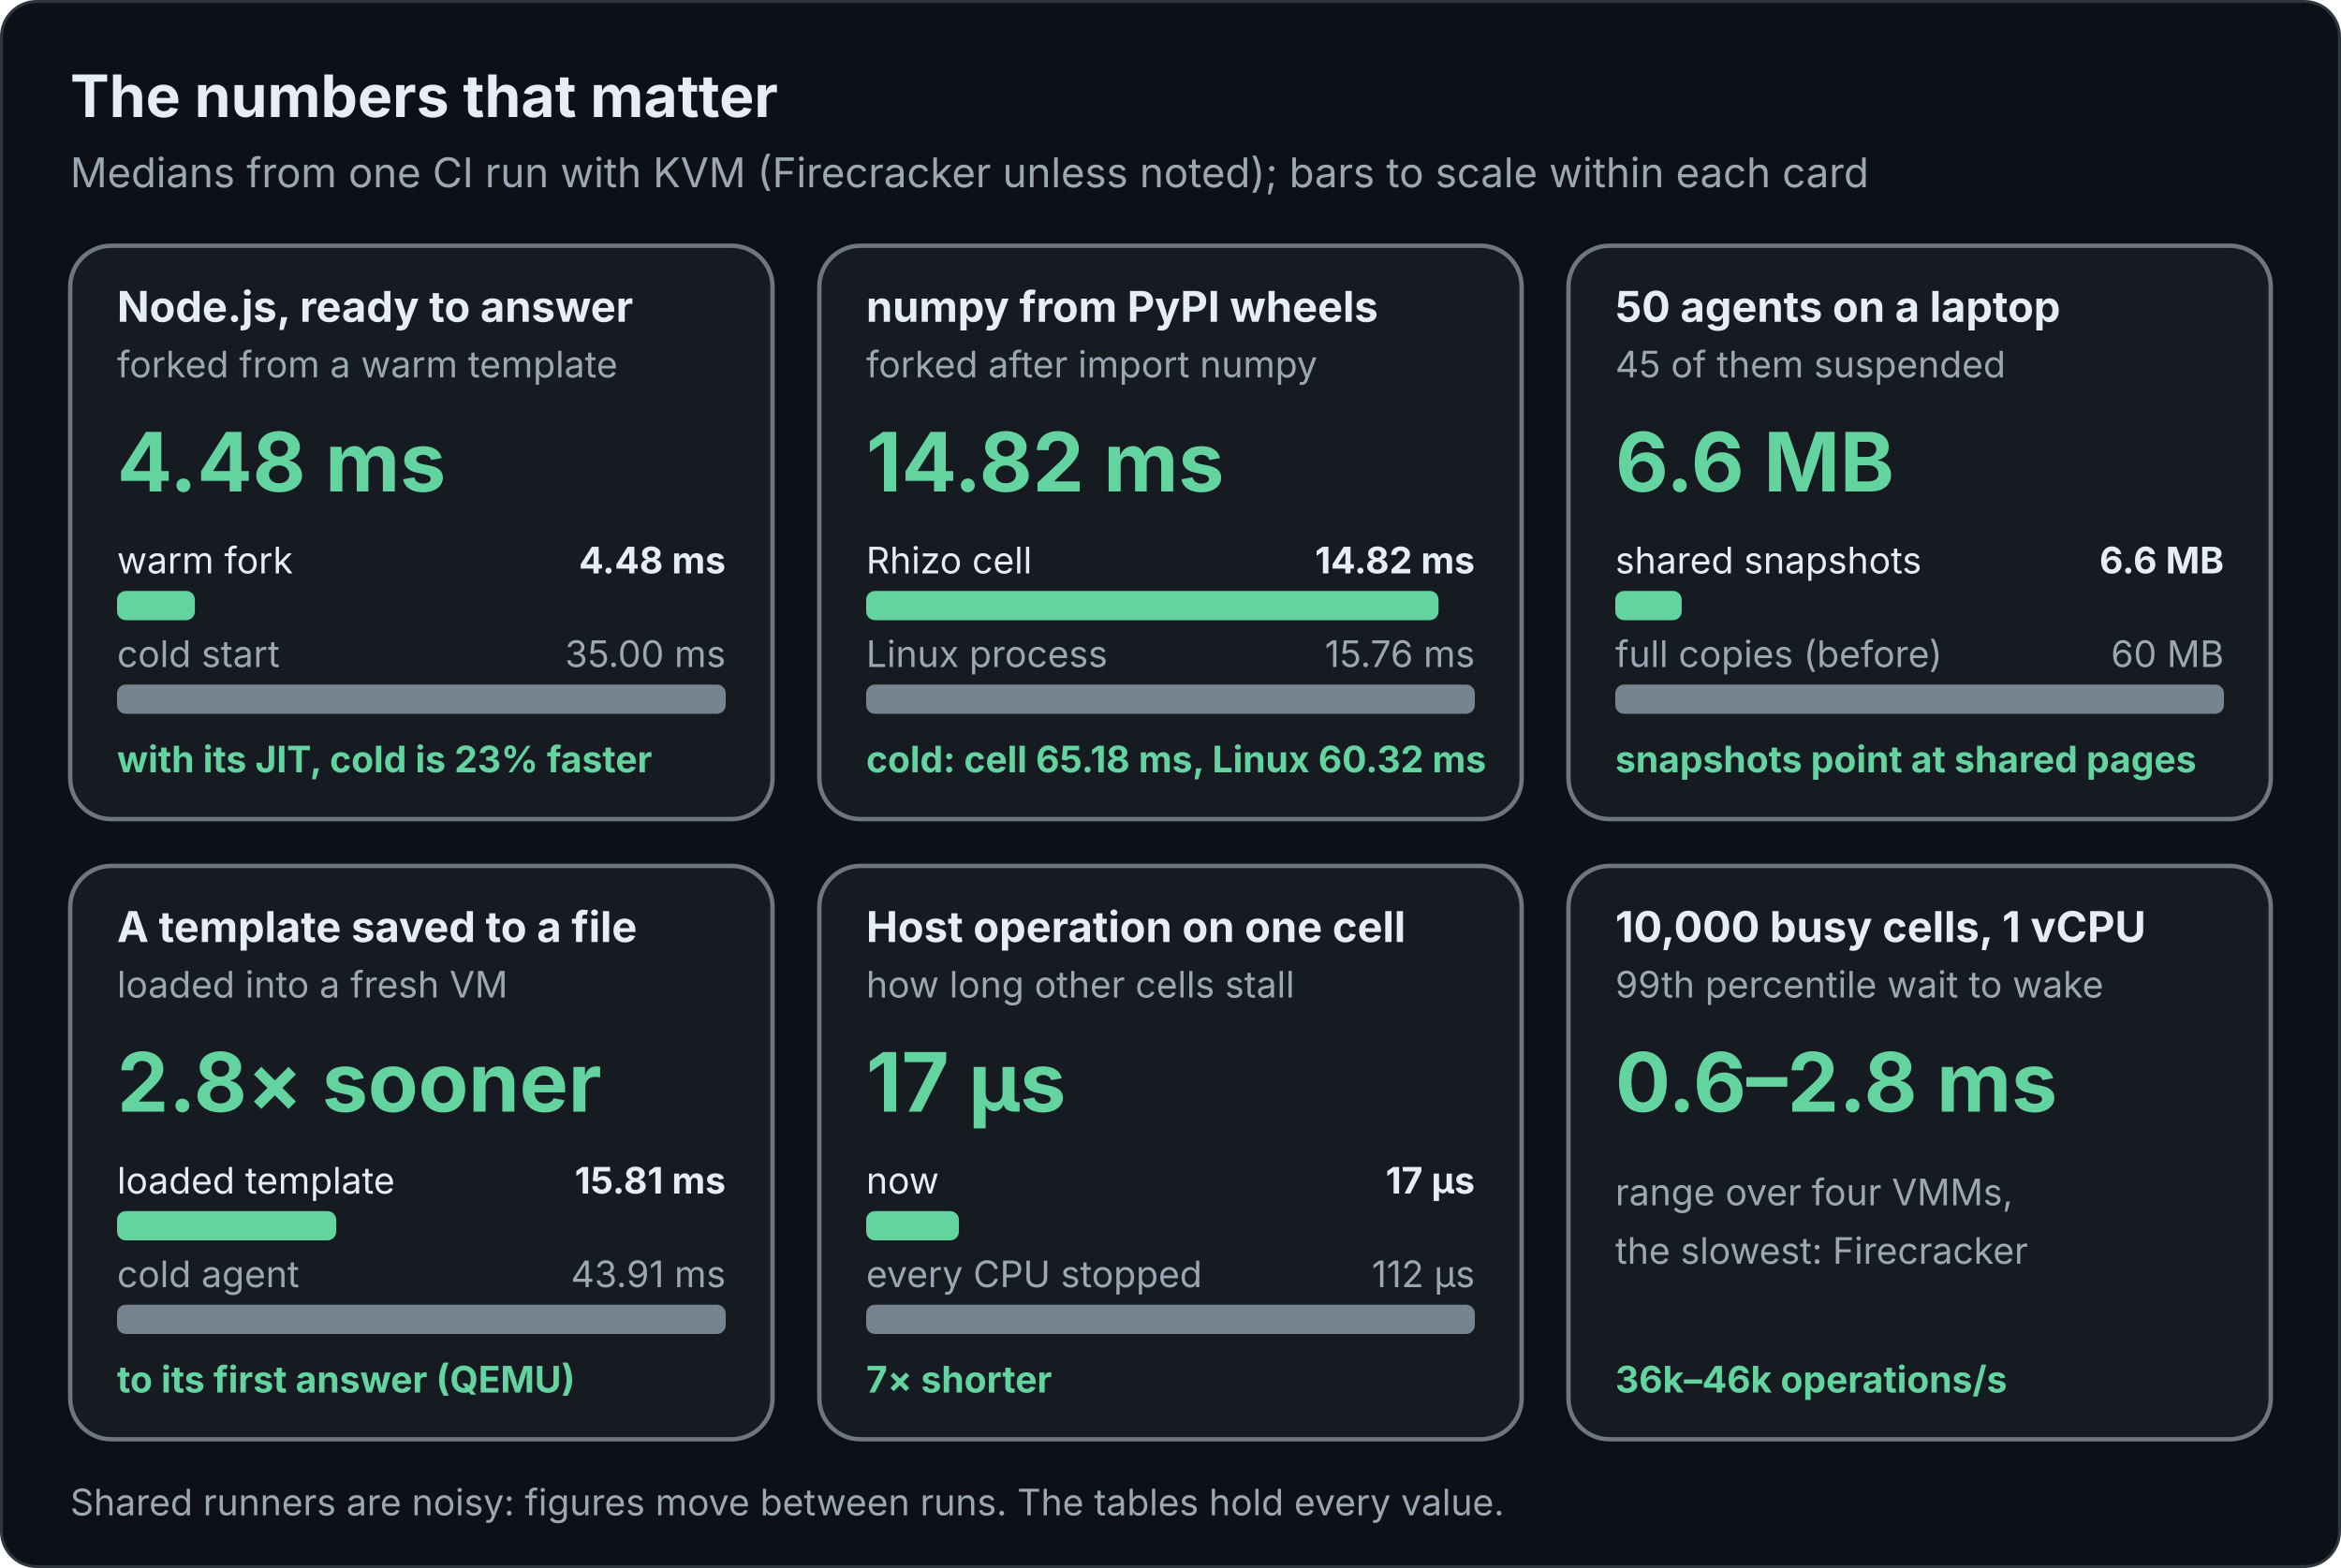
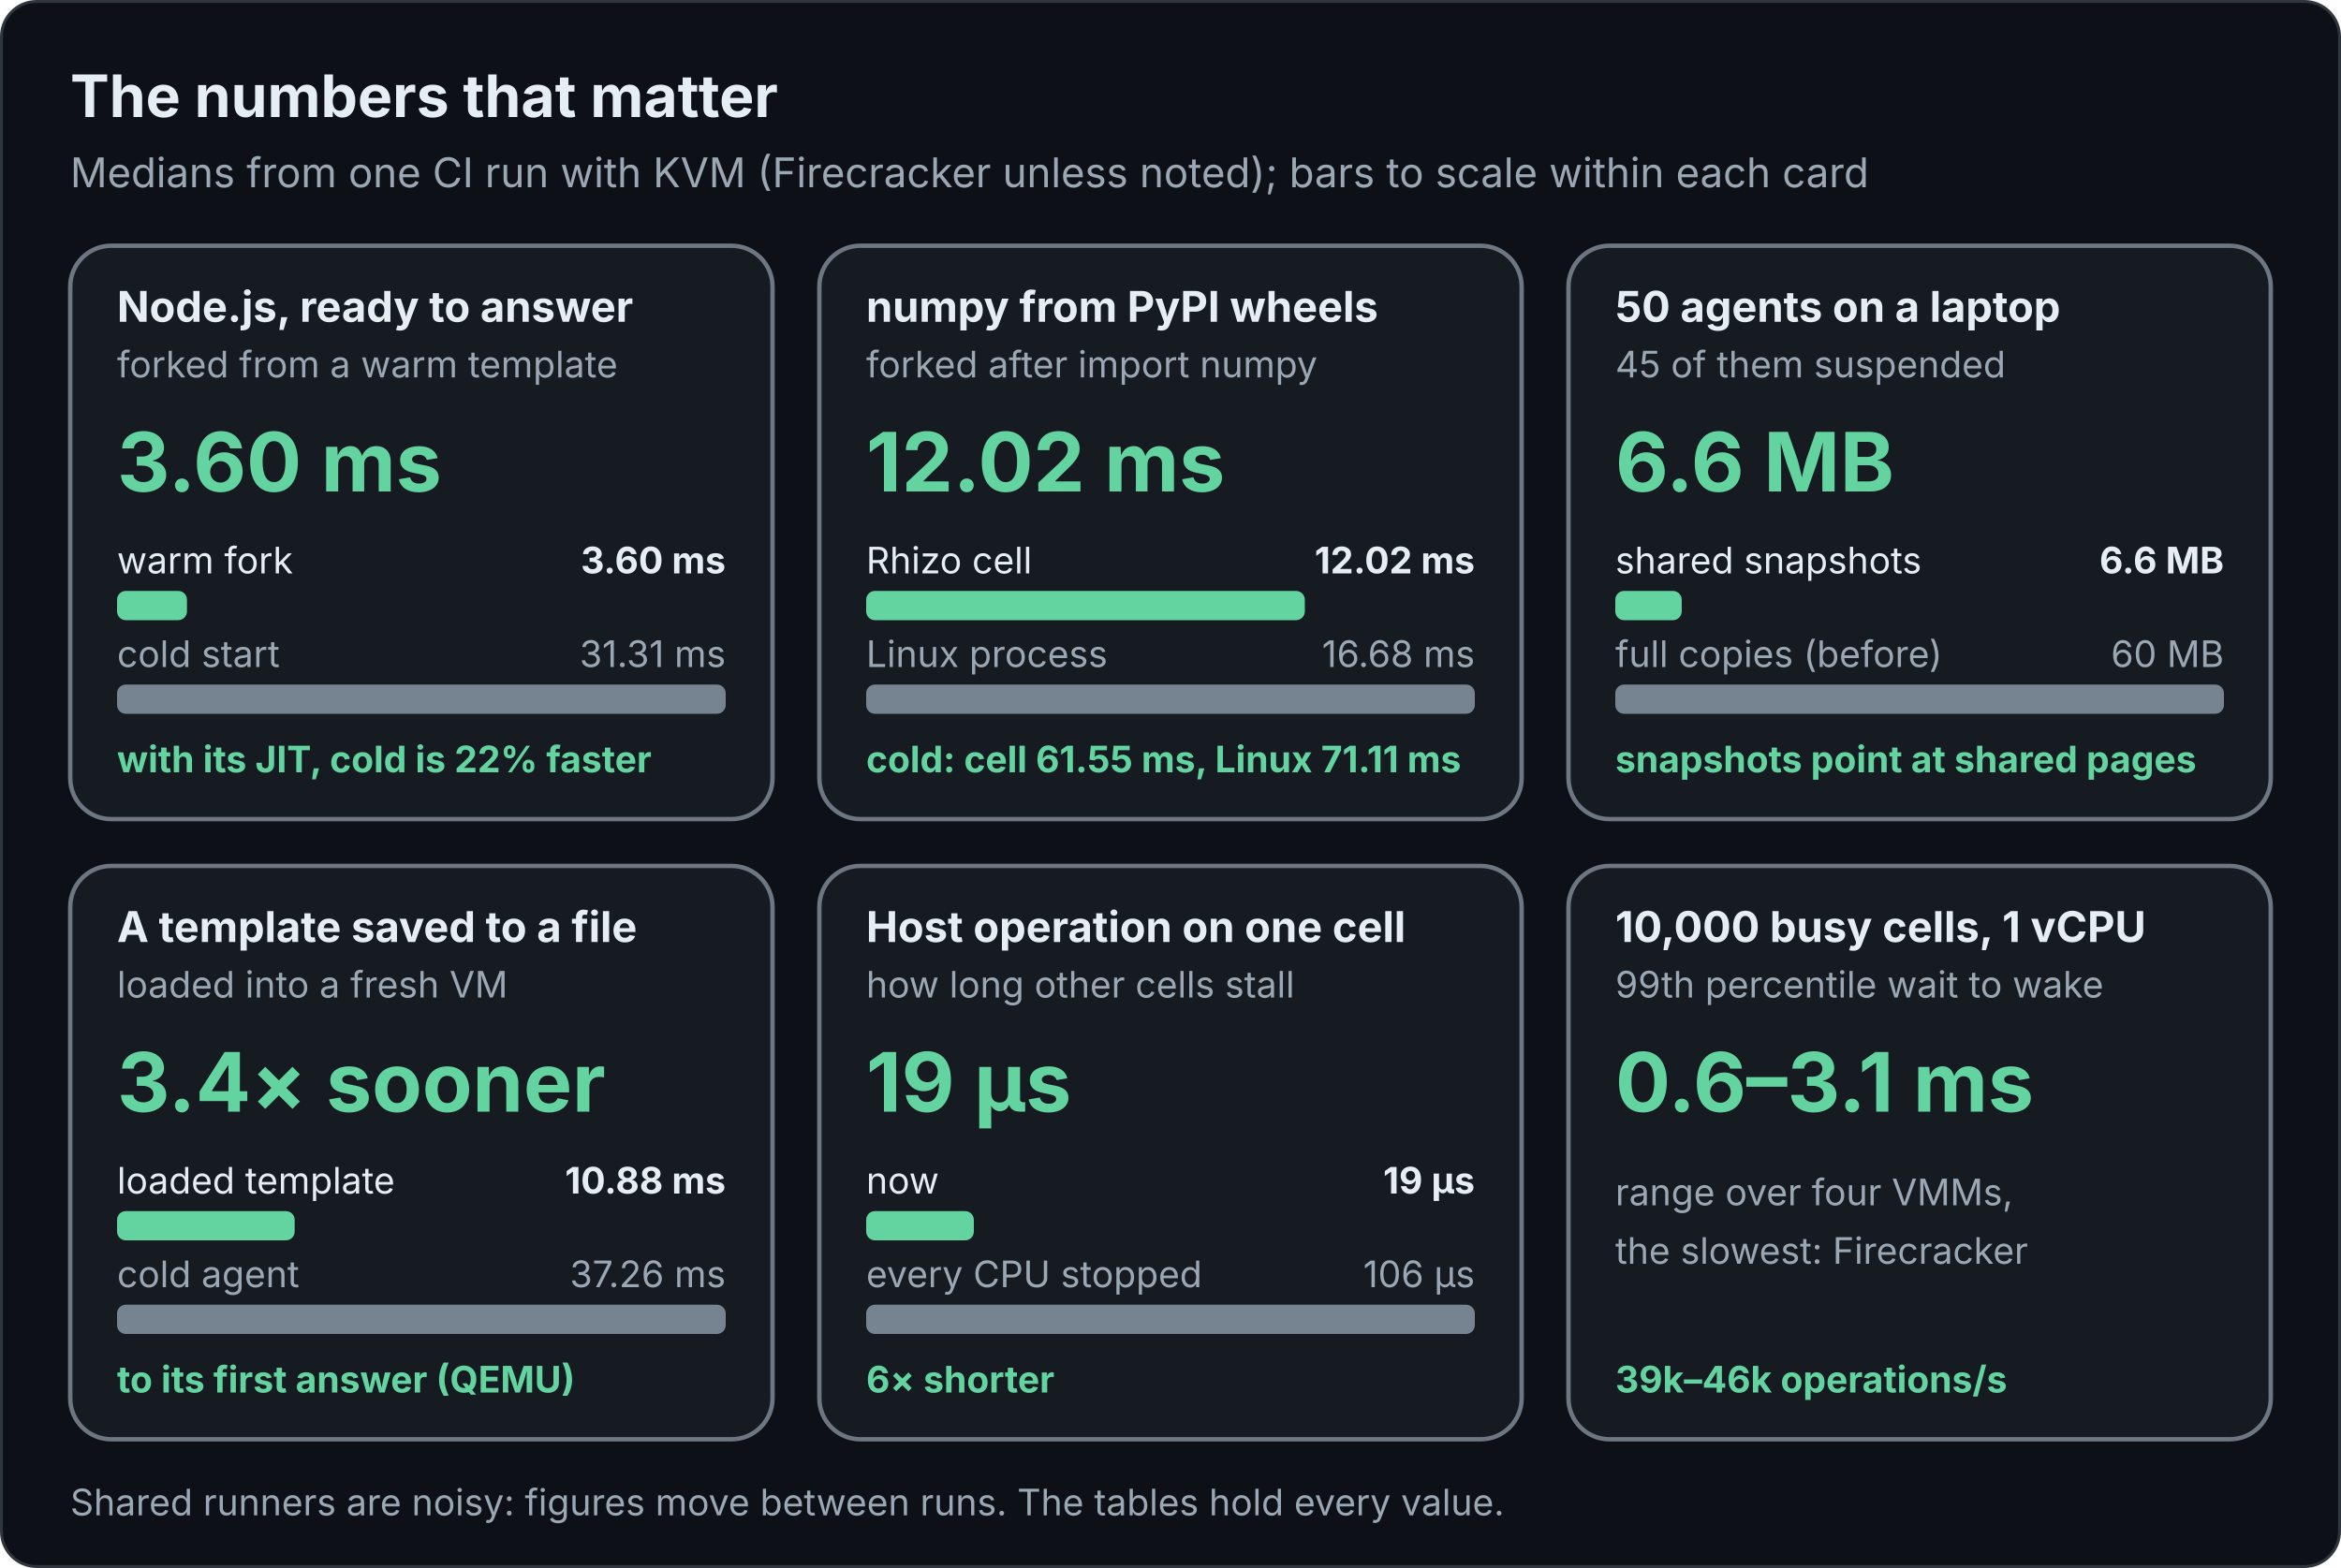
<svg xmlns="http://www.w3.org/2000/svg" viewBox="0 0 800 536" width="800" height="536" role="img" font-family="Inter, -apple-system, Segoe UI, Helvetica, Arial, sans-serif">
  <defs>
    <marker id="a" viewBox="0 0 10 10" refX="10" refY="5" markerWidth="7" markerHeight="7" orient="auto">
      <path d="M0 0L10 5L0 10z" fill="#8b98a5" />
    </marker>
    <marker id="g" viewBox="0 0 10 10" refX="10" refY="5" markerWidth="7" markerHeight="7" orient="auto">
      <path d="M0 0L10 5L0 10z" fill="#63d4a0" />
    </marker>
    <marker id="b" viewBox="0 0 10 10" refX="10" refY="5" markerWidth="7" markerHeight="7" orient="auto">
      <path d="M0 0L10 5L0 10z" fill="#79b8ff" />
    </marker>
    <marker id="o" viewBox="0 0 10 10" refX="10" refY="5" markerWidth="7" markerHeight="7" orient="auto">
      <path d="M0 0L10 5L0 10z" fill="#f2c14e" />
    </marker>
    <marker id="r" viewBox="0 0 10 10" refX="10" refY="5" markerWidth="7" markerHeight="7" orient="auto">
      <path d="M0 0L10 5L0 10z" fill="#ff8a80" />
    </marker>
    <marker id="c" viewBox="0 0 10 10" refX="10" refY="5" markerWidth="7" markerHeight="7" orient="auto">
      <path d="M0 0L10 5L0 10z" fill="#63d4a0" />
    </marker>
  </defs>
  <rect class="bg" x="0.5" y="0.5" width="799" height="535" rx="12" fill="#0d1117" stroke="#30363d" />
  <text x="24" y="40" font-size="20" fill="#e6edf3" font-weight="700">The numbers that matter</text>
  <text x="24" y="64" font-size="14" fill="#9ba7b3">Medians from one CI run with KVM (Firecracker unless noted); bars to scale within each card</text>
  <rect x="24" y="84" width="240" height="196" rx="14" fill="#161b22" stroke="#6e7681" stroke-width="1.5" />
  <text x="40" y="110" font-size="14.5" fill="#e6edf3" font-weight="700">Node.js, ready to answer</text>
  <text x="40" y="129" font-size="12.5" fill="#9ba7b3">forked from a warm template</text>
-   <text x="40" y="168" font-size="28" fill="#63d4a0" font-weight="700">4.48 ms</text>
+   <text x="40" y="168" font-size="28" fill="#63d4a0" font-weight="700">3.60 ms</text>
  <text x="40" y="196" font-size="12.5" fill="#e6edf3">warm fork</text>
-   <text x="248" y="196" font-size="12.5" fill="#e6edf3" font-weight="700" text-anchor="end">4.48 ms</text>
-   <rect x="40" y="202" width="26.6" height="10" rx="3" fill="#63d4a0" stroke="#63d4a0" stroke-width="0" />
+   <text x="248" y="196" font-size="12.5" fill="#e6edf3" font-weight="700" text-anchor="end">3.60 ms</text>
+   <rect x="40" y="202" width="23.9" height="10" rx="3" fill="#63d4a0" stroke="#63d4a0" stroke-width="0" />
  <text x="40" y="228" font-size="12.5" fill="#9ba7b3">cold start</text>
-   <text x="248" y="228" font-size="12.5" fill="#9ba7b3" text-anchor="end">35.00 ms</text>
+   <text x="248" y="228" font-size="12.5" fill="#9ba7b3" text-anchor="end">31.31 ms</text>
  <rect x="40" y="234" width="208.0" height="10" rx="3" fill="#768390" stroke="#768390" stroke-width="0" />
-   <text x="40" y="264" font-size="12.5" fill="#63d4a0" font-weight="700">with its JIT, cold is 23% faster</text>
+   <text x="40" y="264" font-size="12.5" fill="#63d4a0" font-weight="700">with its JIT, cold is 22% faster</text>
  <rect x="280" y="84" width="240" height="196" rx="14" fill="#161b22" stroke="#6e7681" stroke-width="1.5" />
  <text x="296" y="110" font-size="14.5" fill="#e6edf3" font-weight="700">numpy from PyPI wheels</text>
  <text x="296" y="129" font-size="12.5" fill="#9ba7b3">forked after import numpy</text>
-   <text x="296" y="168" font-size="28" fill="#63d4a0" font-weight="700">14.82 ms</text>
+   <text x="296" y="168" font-size="28" fill="#63d4a0" font-weight="700">12.02 ms</text>
  <text x="296" y="196" font-size="12.5" fill="#e6edf3">Rhizo cell</text>
-   <text x="504" y="196" font-size="12.5" fill="#e6edf3" font-weight="700" text-anchor="end">14.82 ms</text>
-   <rect x="296" y="202" width="195.6" height="10" rx="3" fill="#63d4a0" stroke="#63d4a0" stroke-width="0" />
+   <text x="504" y="196" font-size="12.5" fill="#e6edf3" font-weight="700" text-anchor="end">12.02 ms</text>
+   <rect x="296" y="202" width="149.9" height="10" rx="3" fill="#63d4a0" stroke="#63d4a0" stroke-width="0" />
  <text x="296" y="228" font-size="12.5" fill="#9ba7b3">Linux process</text>
-   <text x="504" y="228" font-size="12.5" fill="#9ba7b3" text-anchor="end">15.76 ms</text>
+   <text x="504" y="228" font-size="12.5" fill="#9ba7b3" text-anchor="end">16.68 ms</text>
  <rect x="296" y="234" width="208.0" height="10" rx="3" fill="#768390" stroke="#768390" stroke-width="0" />
-   <text x="296" y="264" font-size="12.5" fill="#63d4a0" font-weight="700">cold: cell 65.18 ms, Linux 60.32 ms</text>
+   <text x="296" y="264" font-size="12.5" fill="#63d4a0" font-weight="700">cold: cell 61.55 ms, Linux 71.11 ms</text>
  <rect x="536" y="84" width="240" height="196" rx="14" fill="#161b22" stroke="#6e7681" stroke-width="1.5" />
  <text x="552" y="110" font-size="14.5" fill="#e6edf3" font-weight="700">50 agents on a laptop</text>
  <text x="552" y="129" font-size="12.5" fill="#9ba7b3">45 of them suspended</text>
  <text x="552" y="168" font-size="28" fill="#63d4a0" font-weight="700">6.6 MB</text>
  <text x="552" y="196" font-size="12.5" fill="#e6edf3">shared snapshots</text>
  <text x="760" y="196" font-size="12.5" fill="#e6edf3" font-weight="700" text-anchor="end">6.6 MB</text>
  <rect x="552" y="202" width="22.7" height="10" rx="3" fill="#63d4a0" stroke="#63d4a0" stroke-width="0" />
  <text x="552" y="228" font-size="12.5" fill="#9ba7b3">full copies (before)</text>
  <text x="760" y="228" font-size="12.5" fill="#9ba7b3" text-anchor="end">60 MB</text>
  <rect x="552" y="234" width="208.0" height="10" rx="3" fill="#768390" stroke="#768390" stroke-width="0" />
  <text x="552" y="264" font-size="12.5" fill="#63d4a0" font-weight="700">snapshots point at shared pages</text>
  <rect x="24" y="296" width="240" height="196" rx="14" fill="#161b22" stroke="#6e7681" stroke-width="1.5" />
  <text x="40" y="322" font-size="14.5" fill="#e6edf3" font-weight="700">A template saved to a file</text>
  <text x="40" y="341" font-size="12.5" fill="#9ba7b3">loaded into a fresh VM</text>
-   <text x="40" y="380" font-size="28" fill="#63d4a0" font-weight="700">2.8× sooner</text>
+   <text x="40" y="380" font-size="28" fill="#63d4a0" font-weight="700">3.4× sooner</text>
  <text x="40" y="408" font-size="12.5" fill="#e6edf3">loaded template</text>
-   <text x="248" y="408" font-size="12.5" fill="#e6edf3" font-weight="700" text-anchor="end">15.81 ms</text>
-   <rect x="40" y="414" width="74.9" height="10" rx="3" fill="#63d4a0" stroke="#63d4a0" stroke-width="0" />
+   <text x="248" y="408" font-size="12.5" fill="#e6edf3" font-weight="700" text-anchor="end">10.88 ms</text>
+   <rect x="40" y="414" width="60.7" height="10" rx="3" fill="#63d4a0" stroke="#63d4a0" stroke-width="0" />
  <text x="40" y="440" font-size="12.5" fill="#9ba7b3">cold agent</text>
-   <text x="248" y="440" font-size="12.5" fill="#9ba7b3" text-anchor="end">43.91 ms</text>
+   <text x="248" y="440" font-size="12.5" fill="#9ba7b3" text-anchor="end">37.26 ms</text>
  <rect x="40" y="446" width="208.0" height="10" rx="3" fill="#768390" stroke="#768390" stroke-width="0" />
  <text x="40" y="476" font-size="12.5" fill="#63d4a0" font-weight="700">to its first answer (QEMU)</text>
  <rect x="280" y="296" width="240" height="196" rx="14" fill="#161b22" stroke="#6e7681" stroke-width="1.5" />
  <text x="296" y="322" font-size="14.5" fill="#e6edf3" font-weight="700">Host operation on one cell</text>
  <text x="296" y="341" font-size="12.5" fill="#9ba7b3">how long other cells stall</text>
-   <text x="296" y="380" font-size="28" fill="#63d4a0" font-weight="700">17 µs</text>
+   <text x="296" y="380" font-size="28" fill="#63d4a0" font-weight="700">19 µs</text>
  <text x="296" y="408" font-size="12.5" fill="#e6edf3">now</text>
-   <text x="504" y="408" font-size="12.5" fill="#e6edf3" font-weight="700" text-anchor="end">17 µs</text>
-   <rect x="296" y="414" width="31.7" height="10" rx="3" fill="#63d4a0" stroke="#63d4a0" stroke-width="0" />
+   <text x="504" y="408" font-size="12.5" fill="#e6edf3" font-weight="700" text-anchor="end">19 µs</text>
+   <rect x="296" y="414" width="36.8" height="10" rx="3" fill="#63d4a0" stroke="#63d4a0" stroke-width="0" />
  <text x="296" y="440" font-size="12.5" fill="#9ba7b3">every CPU stopped</text>
-   <text x="504" y="440" font-size="12.5" fill="#9ba7b3" text-anchor="end">112 µs</text>
+   <text x="504" y="440" font-size="12.5" fill="#9ba7b3" text-anchor="end">106 µs</text>
  <rect x="296" y="446" width="208.0" height="10" rx="3" fill="#768390" stroke="#768390" stroke-width="0" />
-   <text x="296" y="476" font-size="12.5" fill="#63d4a0" font-weight="700">7× shorter</text>
+   <text x="296" y="476" font-size="12.5" fill="#63d4a0" font-weight="700">6× shorter</text>
  <rect x="536" y="296" width="240" height="196" rx="14" fill="#161b22" stroke="#6e7681" stroke-width="1.5" />
  <text x="552" y="322" font-size="14.5" fill="#e6edf3" font-weight="700">10,000 busy cells, 1 vCPU</text>
  <text x="552" y="341" font-size="12.5" fill="#9ba7b3">99th percentile wait to wake</text>
-   <text x="552" y="380" font-size="28" fill="#63d4a0" font-weight="700">0.6–2.8 ms</text>
+   <text x="552" y="380" font-size="28" fill="#63d4a0" font-weight="700">0.6–3.1 ms</text>
  <text x="552" y="412" font-size="12.5" fill="#9ba7b3">range over four VMMs,</text>
  <text x="552" y="432" font-size="12.5" fill="#9ba7b3">the slowest: Firecracker</text>
-   <text x="552" y="476" font-size="12.5" fill="#63d4a0" font-weight="700">36k–46k operations/s</text>
+   <text x="552" y="476" font-size="12.5" fill="#63d4a0" font-weight="700">39k–46k operations/s</text>
  <text x="24" y="518" font-size="12.5" fill="#9ba7b3">Shared runners are noisy: figures move between runs. The tables hold every value.</text>
</svg>
